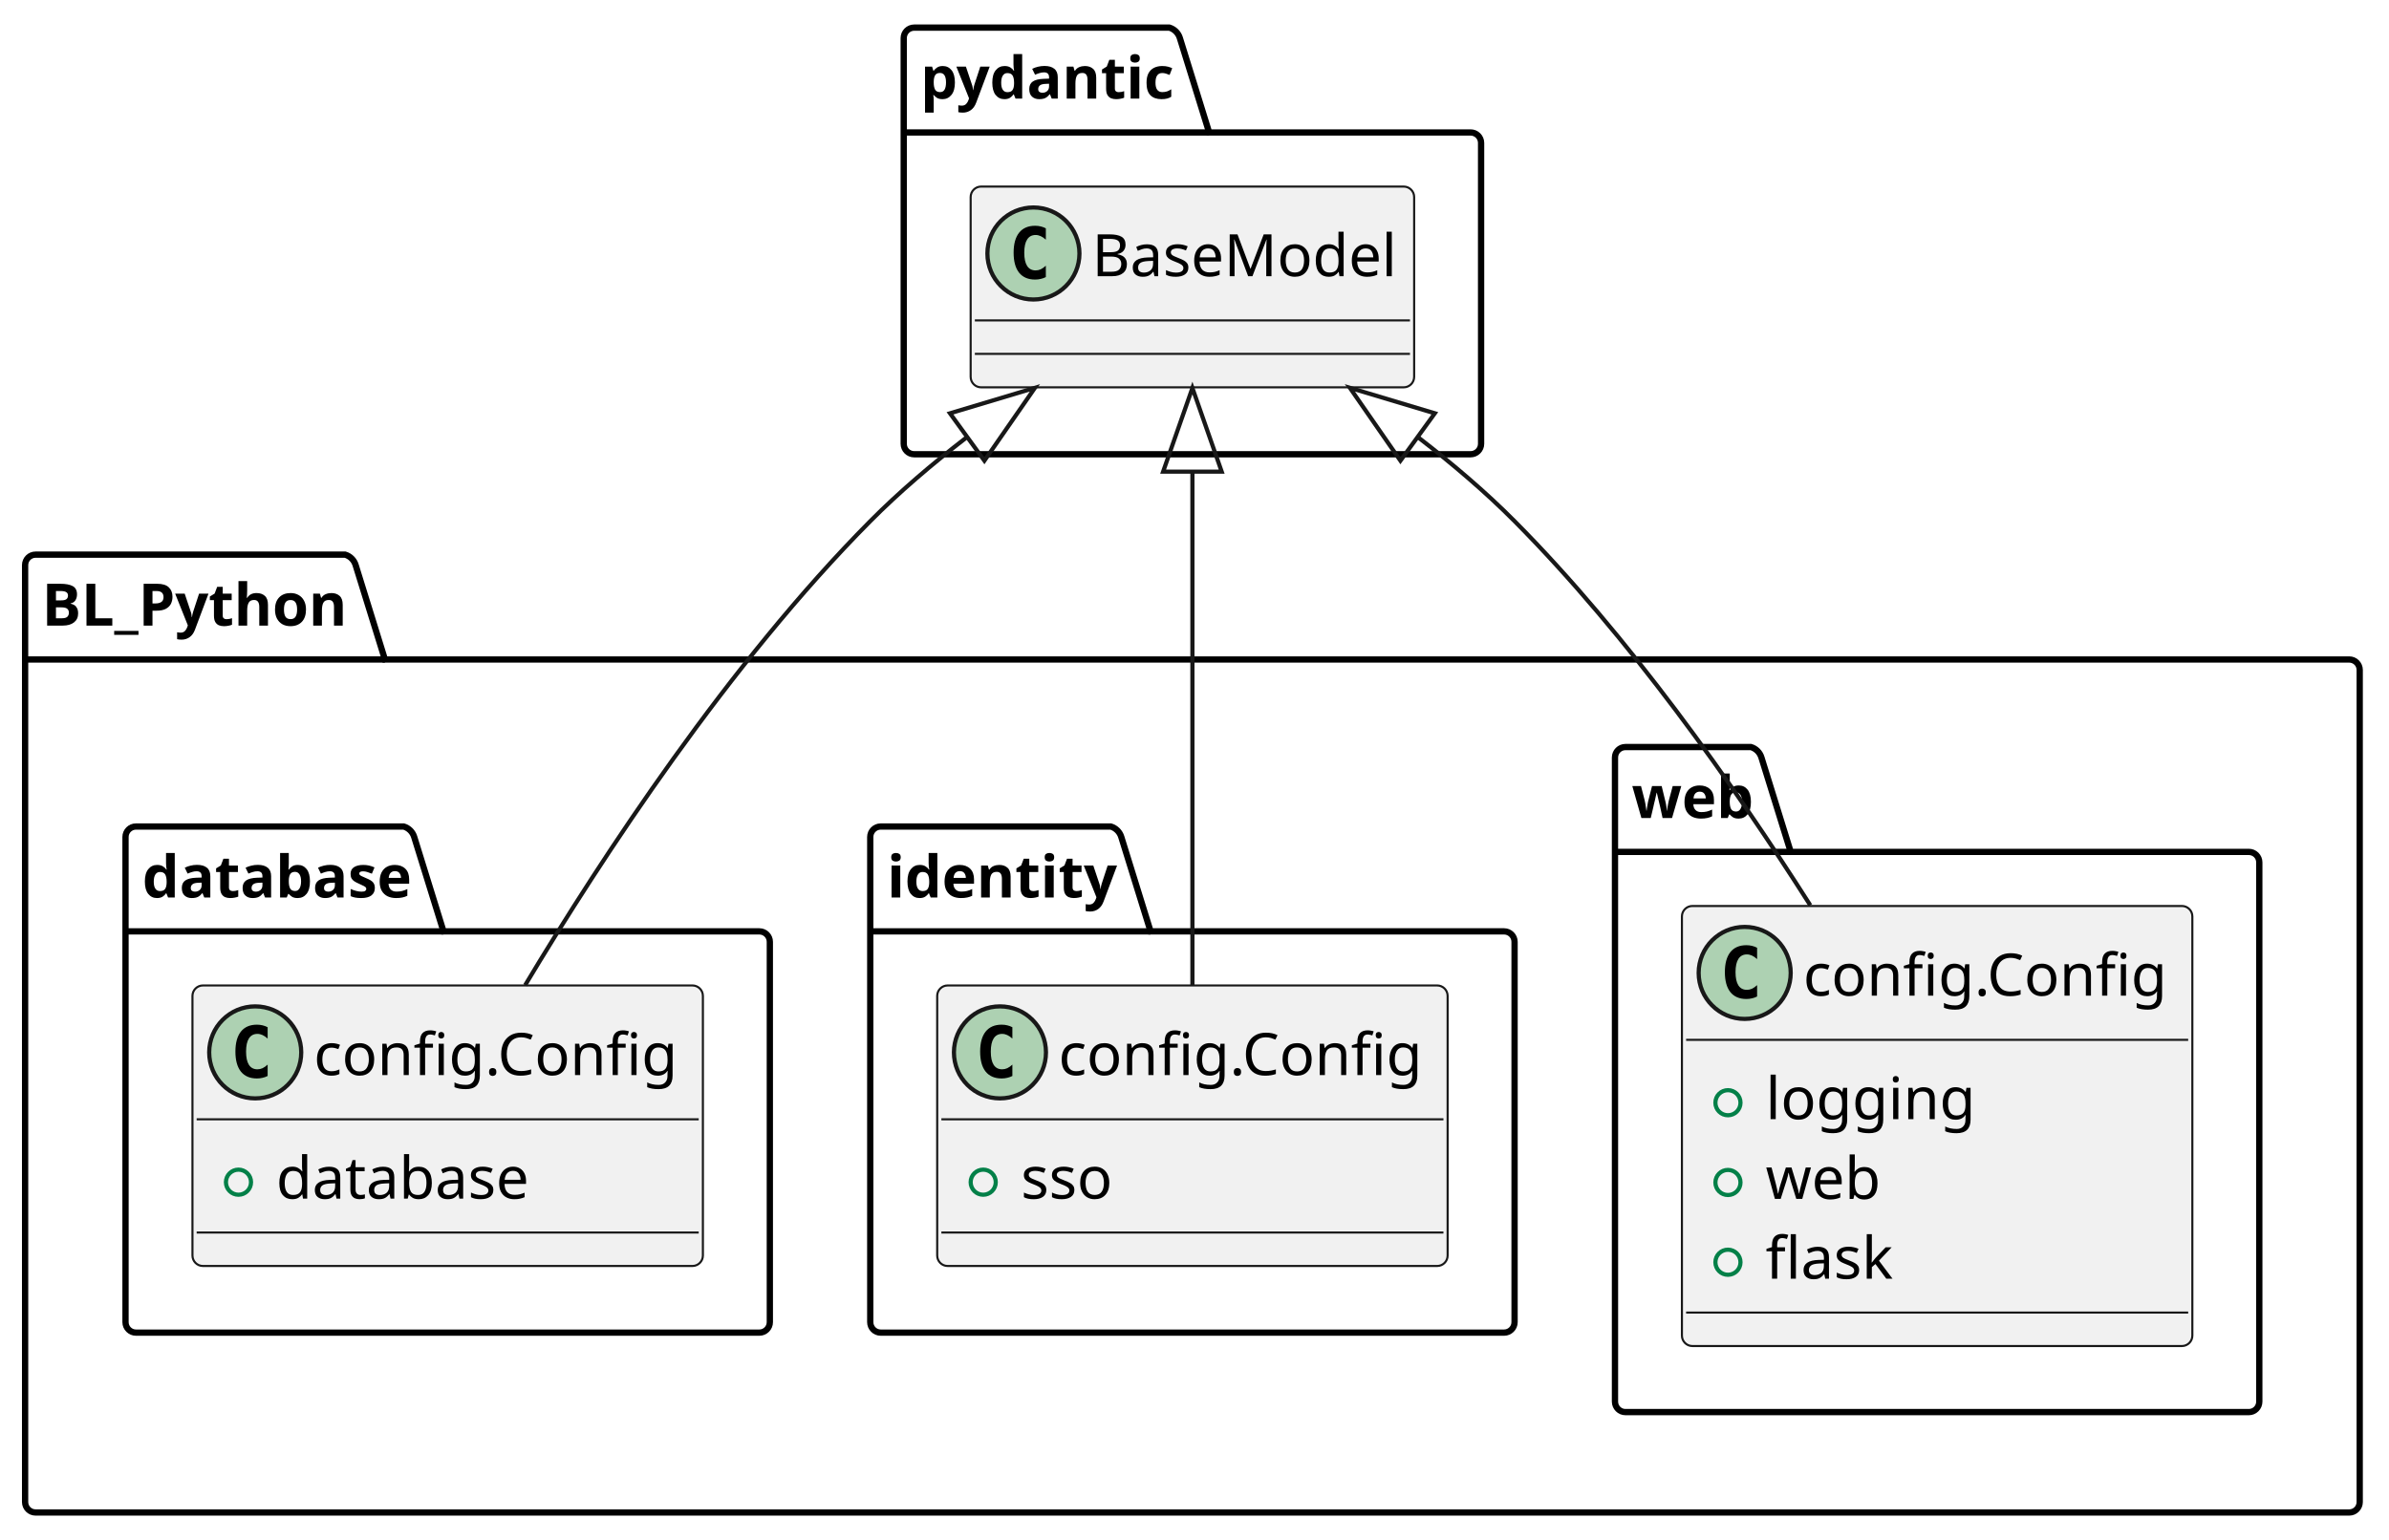
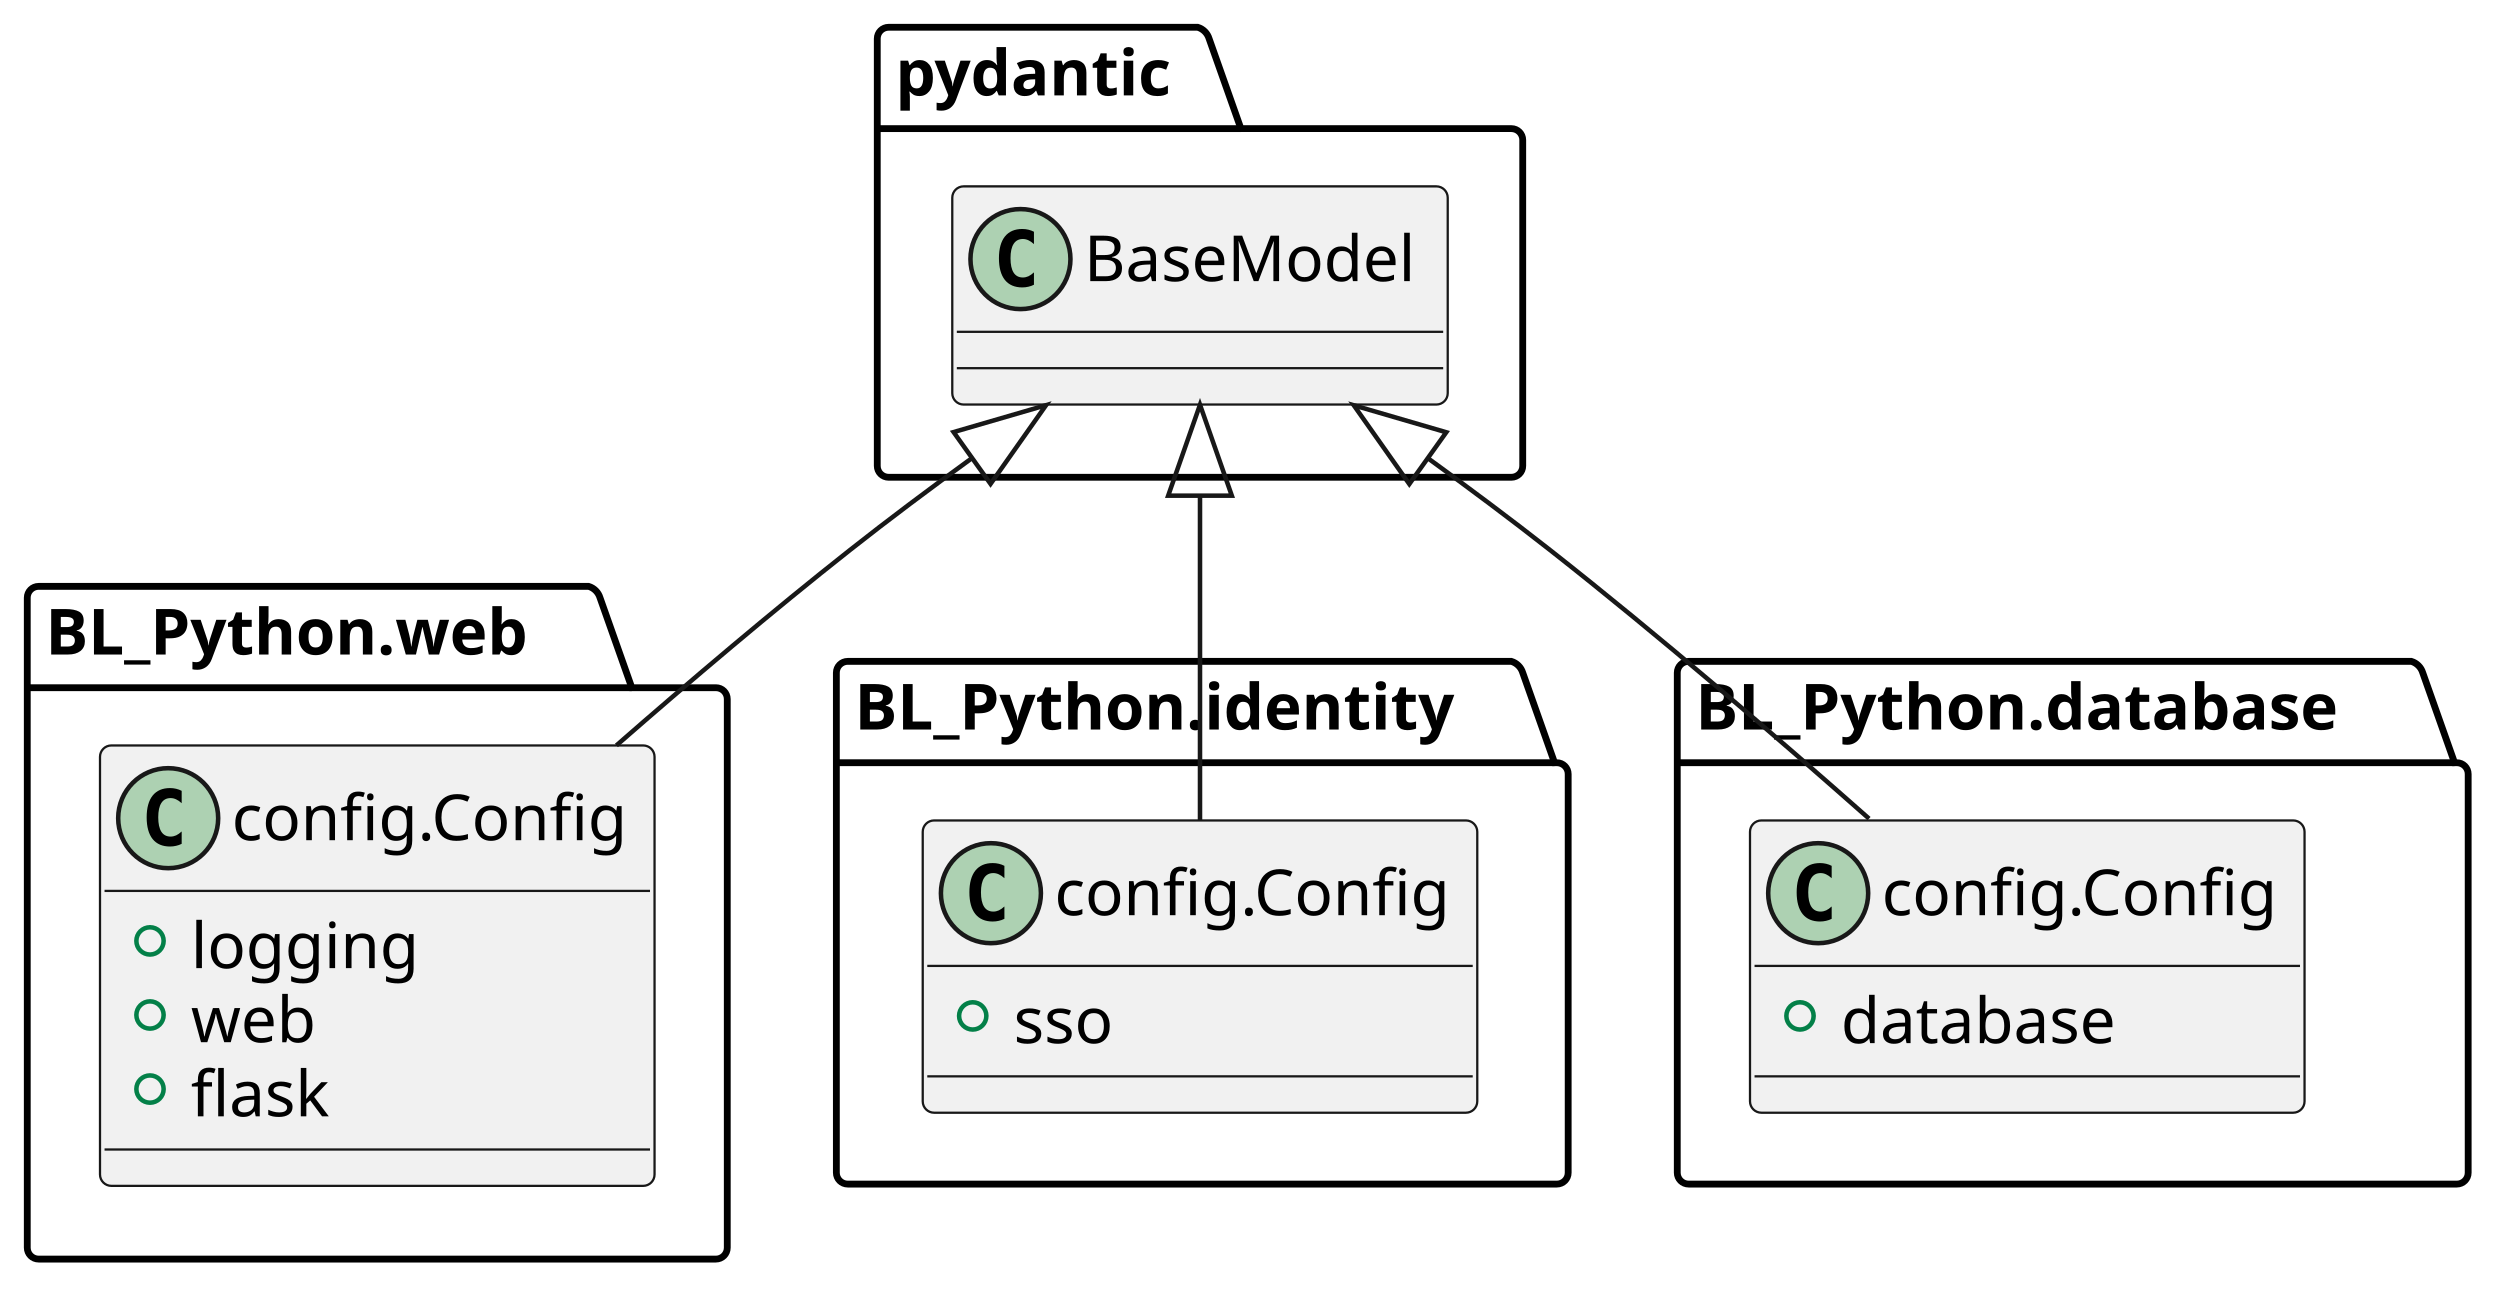
- <svg xmlns="http://www.w3.org/2000/svg" contentStyleType="text/css" height="368px" preserveAspectRatio="none" style="width:571px;height:368px;background:#FFFFFF;" version="1.1" viewBox="0 0 571 368" width="571px" zoomAndPan="magnify">
+ <svg xmlns="http://www.w3.org/2000/svg" contentStyleType="text/css" height="284px" preserveAspectRatio="none" style="width:550px;height:284px;background:#FFFFFF;" version="1.1" viewBox="0 0 550 284" width="550px" zoomAndPan="magnify">
  <defs />
  <g>
    <g id="cluster_pydantic">
-       <path d="M218.5,6.602 L279.5,6.602 A3.75,3.75 0 0 1 282,9.102 L289,31.67 L351.5,31.67 A2.5,2.5 0 0 1 354,34.17 L354,106.102 A2.5,2.5 0 0 1 351.5,108.602 L218.5,108.602 A2.5,2.5 0 0 1 216,106.102 L216,9.102 A2.5,2.5 0 0 1 218.5,6.602 " fill="none" style="stroke:#000000;stroke-width:1.5;" />
-       <line style="stroke:#000000;stroke-width:1.5;" x1="216" x2="289" y1="31.67" y2="31.67" />
-       <text fill="#000000" font-family="sans-serif" font-size="14" font-weight="bold" lengthAdjust="spacing" textLength="60" x="220" y="23.568">pydantic</text>
+       <path d="M195.5,6 L263.5,6 A3.75,3.75 0 0 1 266,8.5 L273,28.297 L332.5,28.297 A2.5,2.5 0 0 1 335,30.797 L335,102.5 A2.5,2.5 0 0 1 332.5,105 L195.5,105 A2.5,2.5 0 0 1 193,102.5 L193,8.5 A2.5,2.5 0 0 1 195.5,6 " style="stroke:#000000;stroke-width:1.5;fill:none;" />
+       <line style="stroke:#000000;stroke-width:1.5;fill:none;" x1="193" x2="273" y1="28.297" y2="28.297" />
+       <text fill="#000000" font-family="sans-serif" font-size="14" font-weight="bold" lengthAdjust="spacing" textLength="67" x="197" y="20.995">pydantic</text>
    </g>
-     <g id="cluster_BL_Python">
-       <path d="M8.5,132.602 L82.5,132.602 A3.75,3.75 0 0 1 85,135.102 L92,157.67 L561.5,157.67 A2.5,2.5 0 0 1 564,160.17 L564,359.102 A2.5,2.5 0 0 1 561.5,361.602 L8.5,361.602 A2.5,2.5 0 0 1 6,359.102 L6,135.102 A2.5,2.5 0 0 1 8.5,132.602 " fill="none" style="stroke:#000000;stroke-width:1.5;" />
-       <line style="stroke:#000000;stroke-width:1.5;" x1="6" x2="92" y1="157.67" y2="157.67" />
-       <text fill="#000000" font-family="sans-serif" font-size="14" font-weight="bold" lengthAdjust="spacing" textLength="73" x="10" y="149.568">BL_Python</text>
+     <g id="cluster_BL_Python.web">
+       <path d="M8.5,129 L129.5,129 A3.75,3.75 0 0 1 132,131.5 L139,151.297 L157.5,151.297 A2.5,2.5 0 0 1 160,153.797 L160,274.5 A2.5,2.5 0 0 1 157.5,277 L8.5,277 A2.5,2.5 0 0 1 6,274.5 L6,131.5 A2.5,2.5 0 0 1 8.5,129 " style="stroke:#000000;stroke-width:1.5;fill:none;" />
+       <line style="stroke:#000000;stroke-width:1.5;fill:none;" x1="6" x2="139" y1="151.297" y2="151.297" />
+       <text fill="#000000" font-family="sans-serif" font-size="14" font-weight="bold" lengthAdjust="spacing" textLength="120" x="10" y="143.995">BL_Python.web</text>
    </g>
-     <g id="cluster_web">
-       <path d="M388.5,178.602 L418.5,178.602 A3.75,3.75 0 0 1 421,181.102 L428,203.67 L537.5,203.67 A2.5,2.5 0 0 1 540,206.17 L540,335.102 A2.5,2.5 0 0 1 537.5,337.602 L388.5,337.602 A2.5,2.5 0 0 1 386,335.102 L386,181.102 A2.5,2.5 0 0 1 388.5,178.602 " fill="none" style="stroke:#000000;stroke-width:1.5;" />
-       <line style="stroke:#000000;stroke-width:1.5;" x1="386" x2="428" y1="203.67" y2="203.67" />
-       <text fill="#000000" font-family="sans-serif" font-size="14" font-weight="bold" lengthAdjust="spacing" textLength="29" x="390" y="195.568">web</text>
+     <g id="cluster_BL_Python.identity">
+       <path d="M186.5,145.5 L332.5,145.5 A3.75,3.75 0 0 1 335,148 L342,167.797 L342.5,167.797 A2.5,2.5 0 0 1 345,170.297 L345,258 A2.5,2.5 0 0 1 342.5,260.5 L186.5,260.5 A2.5,2.5 0 0 1 184,258 L184,148 A2.5,2.5 0 0 1 186.5,145.5 " style="stroke:#000000;stroke-width:1.5;fill:none;" />
+       <line style="stroke:#000000;stroke-width:1.5;fill:none;" x1="184" x2="342" y1="167.797" y2="167.797" />
+       <text fill="#000000" font-family="sans-serif" font-size="14" font-weight="bold" lengthAdjust="spacing" textLength="145" x="188" y="160.495">BL_Python.identity</text>
    </g>
-     <g id="cluster_identity">
-       <path d="M210.5,197.602 L265.5,197.602 A3.75,3.75 0 0 1 268,200.102 L275,222.67 L359.5,222.67 A2.5,2.5 0 0 1 362,225.17 L362,316.102 A2.5,2.5 0 0 1 359.5,318.602 L210.5,318.602 A2.5,2.5 0 0 1 208,316.102 L208,200.102 A2.5,2.5 0 0 1 210.5,197.602 " fill="none" style="stroke:#000000;stroke-width:1.5;" />
-       <line style="stroke:#000000;stroke-width:1.5;" x1="208" x2="275" y1="222.67" y2="222.67" />
-       <text fill="#000000" font-family="sans-serif" font-size="14" font-weight="bold" lengthAdjust="spacing" textLength="54" x="212" y="214.568">identity</text>
-     </g>
-     <g id="cluster_database">
-       <path d="M32.5,197.602 L96.5,197.602 A3.75,3.75 0 0 1 99,200.102 L106,222.67 L181.5,222.67 A2.5,2.5 0 0 1 184,225.17 L184,316.102 A2.5,2.5 0 0 1 181.5,318.602 L32.5,318.602 A2.5,2.5 0 0 1 30,316.102 L30,200.102 A2.5,2.5 0 0 1 32.5,197.602 " fill="none" style="stroke:#000000;stroke-width:1.5;" />
-       <line style="stroke:#000000;stroke-width:1.5;" x1="30" x2="106" y1="222.67" y2="222.67" />
-       <text fill="#000000" font-family="sans-serif" font-size="14" font-weight="bold" lengthAdjust="spacing" textLength="63" x="34" y="214.568">database</text>
+     <g id="cluster_BL_Python.database">
+       <path d="M371.5,145.5 L530.5,145.5 A3.75,3.75 0 0 1 533,148 L540,167.797 L540.5,167.797 A2.5,2.5 0 0 1 543,170.297 L543,258 A2.5,2.5 0 0 1 540.5,260.5 L371.5,260.5 A2.5,2.5 0 0 1 369,258 L369,148 A2.5,2.5 0 0 1 371.5,145.5 " style="stroke:#000000;stroke-width:1.5;fill:none;" />
+       <line style="stroke:#000000;stroke-width:1.5;fill:none;" x1="369" x2="540" y1="167.797" y2="167.797" />
+       <text fill="#000000" font-family="sans-serif" font-size="14" font-weight="bold" lengthAdjust="spacing" textLength="158" x="373" y="160.495">BL_Python.database</text>
    </g>
    <g id="elem_pydantic_base_model">
-       <rect codeLine="4" fill="#F1F1F1" height="48" id="pydantic_base_model" rx="2.5" ry="2.5" style="stroke:#181818;stroke-width:0.5;" width="106" x="232" y="44.602" />
-       <ellipse cx="247" cy="60.602" fill="#ADD1B2" rx="11" ry="11" style="stroke:#181818;stroke-width:1.0;" />
-       <path d="M249.969,66.243 Q249.391,66.54 248.75,66.68 Q248.109,66.836 247.406,66.836 Q244.906,66.836 243.578,65.196 Q242.266,63.539 242.266,60.414 Q242.266,57.289 243.578,55.633 Q244.906,53.977 247.406,53.977 Q248.109,53.977 248.75,54.133 Q249.406,54.289 249.969,54.586 L249.969,57.305 Q249.344,56.727 248.75,56.461 Q248.156,56.18 247.531,56.18 Q246.188,56.18 245.5,57.258 Q244.812,58.321 244.812,60.414 Q244.812,62.508 245.5,63.586 Q246.188,64.649 247.531,64.649 Q248.156,64.649 248.75,64.383 Q249.344,64.102 249.969,63.524 L249.969,66.243 Z " fill="#000000" />
-       <text fill="#000000" font-family="sans-serif" font-size="14" lengthAdjust="spacing" textLength="74" x="261" y="66.034">BaseModel</text>
-       <line style="stroke:#181818;stroke-width:0.5;" x1="233" x2="337" y1="76.602" y2="76.602" />
-       <line style="stroke:#181818;stroke-width:0.5;" x1="233" x2="337" y1="84.602" y2="84.602" />
+       <rect codeLine="4" fill="#F1F1F1" height="48" id="pydantic_base_model" rx="2.5" ry="2.5" style="stroke:#181818;stroke-width:0.5;" width="109" x="209.5" y="41" />
+       <ellipse cx="224.5" cy="57" fill="#ADD1B2" rx="11" ry="11" style="stroke:#181818;stroke-width:1.0;" />
+       <path d="M227.469,62.641 Q226.891,62.938 226.25,63.078 Q225.609,63.234 224.906,63.234 Q222.406,63.234 221.078,61.594 Q219.766,59.938 219.766,56.812 Q219.766,53.688 221.078,52.031 Q222.406,50.375 224.906,50.375 Q225.609,50.375 226.25,50.531 Q226.906,50.688 227.469,50.984 L227.469,53.703 Q226.844,53.125 226.25,52.859 Q225.656,52.578 225.031,52.578 Q223.688,52.578 223,53.656 Q222.312,54.719 222.312,56.812 Q222.312,58.906 223,59.984 Q223.688,61.047 225.031,61.047 Q225.656,61.047 226.25,60.781 Q226.844,60.5 227.469,59.922 L227.469,62.641 Z " fill="#000000" />
+       <text fill="#000000" font-family="sans-serif" font-size="14" lengthAdjust="spacing" textLength="77" x="238.5" y="61.847">BaseModel</text>
+       <line style="stroke:#181818;stroke-width:0.5;" x1="210.5" x2="317.5" y1="73" y2="73" />
+       <line style="stroke:#181818;stroke-width:0.5;" x1="210.5" x2="317.5" y1="81" y2="81" />
    </g>
    <g id="elem_web_config">
-       <rect codeLine="9" fill="#F1F1F1" height="105.204" id="web_config" rx="2.5" ry="2.5" style="stroke:#181818;stroke-width:0.5;" width="122" x="402" y="216.602" />
-       <ellipse cx="417" cy="232.602" fill="#ADD1B2" rx="11" ry="11" style="stroke:#181818;stroke-width:1.0;" />
-       <path d="M419.969,238.243 Q419.391,238.54 418.75,238.68 Q418.109,238.836 417.406,238.836 Q414.906,238.836 413.578,237.196 Q412.266,235.54 412.266,232.415 Q412.266,229.29 413.578,227.633 Q414.906,225.977 417.406,225.977 Q418.109,225.977 418.75,226.133 Q419.406,226.29 419.969,226.586 L419.969,229.305 Q419.344,228.727 418.75,228.461 Q418.156,228.18 417.531,228.18 Q416.188,228.18 415.5,229.258 Q414.812,230.321 414.812,232.415 Q414.812,234.508 415.5,235.586 Q416.188,236.649 417.531,236.649 Q418.156,236.649 418.75,236.383 Q419.344,236.102 419.969,235.524 L419.969,238.243 Z " fill="#000000" />
-       <text fill="#000000" font-family="sans-serif" font-size="14" lengthAdjust="spacing" textLength="90" x="431" y="238.034">config.Config</text>
-       <line style="stroke:#181818;stroke-width:0.5;" x1="403" x2="523" y1="248.602" y2="248.602" />
-       <ellipse cx="413" cy="263.636" fill="none" rx="3" ry="3" style="stroke:#038048;stroke-width:1.0;" />
-       <text fill="#000000" font-family="sans-serif" font-size="14" lengthAdjust="spacing" textLength="52" x="422" y="267.568">logging</text>
-       <ellipse cx="413" cy="282.704" fill="none" rx="3" ry="3" style="stroke:#038048;stroke-width:1.0;" />
-       <text fill="#000000" font-family="sans-serif" font-size="14" lengthAdjust="spacing" textLength="28" x="422" y="286.636">web</text>
-       <ellipse cx="413" cy="301.772" fill="none" rx="3" ry="3" style="stroke:#038048;stroke-width:1.0;" />
-       <text fill="#000000" font-family="sans-serif" font-size="14" lengthAdjust="spacing" textLength="31" x="422" y="305.704">flask</text>
-       <line style="stroke:#181818;stroke-width:0.5;" x1="403" x2="523" y1="313.806" y2="313.806" />
+       <rect codeLine="9" fill="#F1F1F1" height="96.891" id="web_config" rx="2.5" ry="2.5" style="stroke:#181818;stroke-width:0.5;" width="122" x="22" y="164" />
+       <ellipse cx="37" cy="180" fill="#ADD1B2" rx="11" ry="11" style="stroke:#181818;stroke-width:1.0;" />
+       <path d="M39.969,185.641 Q39.391,185.938 38.75,186.078 Q38.109,186.234 37.406,186.234 Q34.906,186.234 33.578,184.594 Q32.266,182.938 32.266,179.812 Q32.266,176.688 33.578,175.031 Q34.906,173.375 37.406,173.375 Q38.109,173.375 38.75,173.531 Q39.406,173.688 39.969,173.984 L39.969,176.703 Q39.344,176.125 38.75,175.859 Q38.156,175.578 37.531,175.578 Q36.188,175.578 35.5,176.656 Q34.812,177.719 34.812,179.812 Q34.812,181.906 35.5,182.984 Q36.188,184.047 37.531,184.047 Q38.156,184.047 38.75,183.781 Q39.344,183.5 39.969,182.922 L39.969,185.641 Z " fill="#000000" />
+       <text fill="#000000" font-family="sans-serif" font-size="14" lengthAdjust="spacing" textLength="90" x="51" y="184.847">config.Config</text>
+       <line style="stroke:#181818;stroke-width:0.5;" x1="23" x2="143" y1="196" y2="196" />
+       <ellipse cx="33" cy="207" fill="none" rx="3" ry="3" style="stroke:#038048;stroke-width:1.0;" />
+       <text fill="#000000" font-family="sans-serif" font-size="14" lengthAdjust="spacing" textLength="51" x="42" y="212.995">logging</text>
+       <ellipse cx="33" cy="223.297" fill="none" rx="3" ry="3" style="stroke:#038048;stroke-width:1.0;" />
+       <text fill="#000000" font-family="sans-serif" font-size="14" lengthAdjust="spacing" textLength="29" x="42" y="229.292">web</text>
+       <ellipse cx="33" cy="239.594" fill="none" rx="3" ry="3" style="stroke:#038048;stroke-width:1.0;" />
+       <text fill="#000000" font-family="sans-serif" font-size="14" lengthAdjust="spacing" textLength="31" x="42" y="245.589">flask</text>
+       <line style="stroke:#181818;stroke-width:0.5;" x1="23" x2="143" y1="252.891" y2="252.891" />
    </g>
    <g id="elem_identity_config">
-       <rect codeLine="19" fill="#F1F1F1" height="67.068" id="identity_config" rx="2.5" ry="2.5" style="stroke:#181818;stroke-width:0.5;" width="122" x="224" y="235.602" />
-       <ellipse cx="239" cy="251.602" fill="#ADD1B2" rx="11" ry="11" style="stroke:#181818;stroke-width:1.0;" />
-       <path d="M241.969,257.243 Q241.391,257.539 240.75,257.68 Q240.109,257.836 239.406,257.836 Q236.906,257.836 235.578,256.196 Q234.266,254.54 234.266,251.415 Q234.266,248.29 235.578,246.633 Q236.906,244.977 239.406,244.977 Q240.109,244.977 240.75,245.133 Q241.406,245.29 241.969,245.586 L241.969,248.305 Q241.344,247.727 240.75,247.461 Q240.156,247.18 239.531,247.18 Q238.188,247.18 237.5,248.258 Q236.812,249.321 236.812,251.415 Q236.812,253.508 237.5,254.586 Q238.188,255.649 239.531,255.649 Q240.156,255.649 240.75,255.383 Q241.344,255.102 241.969,254.524 L241.969,257.243 Z " fill="#000000" />
-       <text fill="#000000" font-family="sans-serif" font-size="14" lengthAdjust="spacing" textLength="90" x="253" y="257.034">config.Config</text>
-       <line style="stroke:#181818;stroke-width:0.5;" x1="225" x2="345" y1="267.602" y2="267.602" />
-       <ellipse cx="235" cy="282.636" fill="none" rx="3" ry="3" style="stroke:#038048;stroke-width:1.0;" />
-       <text fill="#000000" font-family="sans-serif" font-size="14" lengthAdjust="spacing" textLength="22" x="244" y="286.568">sso</text>
-       <line style="stroke:#181818;stroke-width:0.5;" x1="225" x2="345" y1="294.67" y2="294.67" />
+       <rect codeLine="19" fill="#F1F1F1" height="64.297" id="identity_config" rx="2.5" ry="2.5" style="stroke:#181818;stroke-width:0.5;" width="122" x="203" y="180.5" />
+       <ellipse cx="218" cy="196.5" fill="#ADD1B2" rx="11" ry="11" style="stroke:#181818;stroke-width:1.0;" />
+       <path d="M220.969,202.141 Q220.391,202.438 219.75,202.578 Q219.109,202.734 218.406,202.734 Q215.906,202.734 214.578,201.094 Q213.266,199.438 213.266,196.312 Q213.266,193.188 214.578,191.531 Q215.906,189.875 218.406,189.875 Q219.109,189.875 219.75,190.031 Q220.406,190.188 220.969,190.484 L220.969,193.203 Q220.344,192.625 219.75,192.359 Q219.156,192.078 218.531,192.078 Q217.188,192.078 216.5,193.156 Q215.812,194.219 215.812,196.312 Q215.812,198.406 216.5,199.484 Q217.188,200.547 218.531,200.547 Q219.156,200.547 219.75,200.281 Q220.344,200 220.969,199.422 L220.969,202.141 Z " fill="#000000" />
+       <text fill="#000000" font-family="sans-serif" font-size="14" lengthAdjust="spacing" textLength="90" x="232" y="201.347">config.Config</text>
+       <line style="stroke:#181818;stroke-width:0.5;" x1="204" x2="324" y1="212.5" y2="212.5" />
+       <ellipse cx="214" cy="223.5" fill="none" rx="3" ry="3" style="stroke:#038048;stroke-width:1.0;" />
+       <text fill="#000000" font-family="sans-serif" font-size="14" lengthAdjust="spacing" textLength="25" x="223" y="229.495">sso</text>
+       <line style="stroke:#181818;stroke-width:0.5;" x1="204" x2="324" y1="236.797" y2="236.797" />
    </g>
    <g id="elem_database_config">
-       <rect codeLine="27" fill="#F1F1F1" height="67.068" id="database_config" rx="2.5" ry="2.5" style="stroke:#181818;stroke-width:0.5;" width="122" x="46" y="235.602" />
-       <ellipse cx="61" cy="251.602" fill="#ADD1B2" rx="11" ry="11" style="stroke:#181818;stroke-width:1.0;" />
-       <path d="M63.969,257.243 Q63.391,257.539 62.75,257.68 Q62.109,257.836 61.406,257.836 Q58.906,257.836 57.578,256.196 Q56.266,254.54 56.266,251.415 Q56.266,248.29 57.578,246.633 Q58.906,244.977 61.406,244.977 Q62.109,244.977 62.75,245.133 Q63.406,245.29 63.969,245.586 L63.969,248.305 Q63.344,247.727 62.75,247.461 Q62.156,247.18 61.531,247.18 Q60.188,247.18 59.5,248.258 Q58.812,249.321 58.812,251.415 Q58.812,253.508 59.5,254.586 Q60.188,255.649 61.531,255.649 Q62.156,255.649 62.75,255.383 Q63.344,255.102 63.969,254.524 L63.969,257.243 Z " fill="#000000" />
-       <text fill="#000000" font-family="sans-serif" font-size="14" lengthAdjust="spacing" textLength="90" x="75" y="257.034">config.Config</text>
-       <line style="stroke:#181818;stroke-width:0.5;" x1="47" x2="167" y1="267.602" y2="267.602" />
-       <ellipse cx="57" cy="282.636" fill="none" rx="3" ry="3" style="stroke:#038048;stroke-width:1.0;" />
-       <text fill="#000000" font-family="sans-serif" font-size="14" lengthAdjust="spacing" textLength="62" x="66" y="286.568">database</text>
-       <line style="stroke:#181818;stroke-width:0.5;" x1="47" x2="167" y1="294.67" y2="294.67" />
+       <rect codeLine="27" fill="#F1F1F1" height="64.297" id="database_config" rx="2.5" ry="2.5" style="stroke:#181818;stroke-width:0.5;" width="122" x="385" y="180.5" />
+       <ellipse cx="400" cy="196.5" fill="#ADD1B2" rx="11" ry="11" style="stroke:#181818;stroke-width:1.0;" />
+       <path d="M402.969,202.141 Q402.391,202.438 401.75,202.578 Q401.109,202.734 400.406,202.734 Q397.906,202.734 396.578,201.094 Q395.266,199.438 395.266,196.312 Q395.266,193.188 396.578,191.531 Q397.906,189.875 400.406,189.875 Q401.109,189.875 401.75,190.031 Q402.406,190.188 402.969,190.484 L402.969,193.203 Q402.344,192.625 401.75,192.359 Q401.156,192.078 400.531,192.078 Q399.188,192.078 398.5,193.156 Q397.812,194.219 397.812,196.312 Q397.812,198.406 398.5,199.484 Q399.188,200.547 400.531,200.547 Q401.156,200.547 401.75,200.281 Q402.344,200 402.969,199.422 L402.969,202.141 Z " fill="#000000" />
+       <text fill="#000000" font-family="sans-serif" font-size="14" lengthAdjust="spacing" textLength="90" x="414" y="201.347">config.Config</text>
+       <line style="stroke:#181818;stroke-width:0.5;" x1="386" x2="506" y1="212.5" y2="212.5" />
+       <ellipse cx="396" cy="223.5" fill="none" rx="3" ry="3" style="stroke:#038048;stroke-width:1.0;" />
+       <text fill="#000000" font-family="sans-serif" font-size="14" lengthAdjust="spacing" textLength="64" x="405" y="229.495">database</text>
+       <line style="stroke:#181818;stroke-width:0.5;" x1="386" x2="506" y1="236.797" y2="236.797" />
    </g>
    <g id="link_pydantic_base_model_web_config">
-       <path codeLine="33" d="M339.09,104.662 C347.14,110.882 355.06,117.612 362,124.602 C389.26,152.052 414.33,187.582 432.68,216.422 " fill="none" id="pydantic_base_model-backto-web_config" style="stroke:#181818;stroke-width:1.0;" />
-       <polygon fill="none" points="334.72,110.142,322.64,92.722,342.94,98.812,334.72,110.142" style="stroke:#181818;stroke-width:1.0;" />
+       <path codeLine="33" d="M213.8,100.81 C204.76,107.36 195.52,114.28 187,121 C169.9,134.49 151.82,149.83 135.61,163.99 " fill="none" id="pydantic_base_model-backto-web_config" style="stroke:#181818;stroke-width:1.0;" />
+       <polygon fill="none" points="209.79,95.06,230.13,89.14,217.92,106.46,209.79,95.06" style="stroke:#181818;stroke-width:1.0;" />
    </g>
    <g id="link_pydantic_base_model_identity_config">
-       <path codeLine="34" d="M285,112.972 C285,149.902 285,202.142 285,235.572 " fill="none" id="pydantic_base_model-backto-identity_config" style="stroke:#181818;stroke-width:1.0;" />
-       <polygon fill="none" points="278,112.762,285,92.762,292,112.762,278,112.762" style="stroke:#181818;stroke-width:1.0;" />
+       <path codeLine="34" d="M264,109.18 C264,132.07 264,159.67 264,180.43 " fill="none" id="pydantic_base_model-backto-identity_config" style="stroke:#181818;stroke-width:1.0;" />
+       <polygon fill="none" points="257,109.05,264,89.05,271,109.05,257,109.05" style="stroke:#181818;stroke-width:1.0;" />
    </g>
    <g id="link_pydantic_base_model_database_config">
-       <path codeLine="35" d="M230.91,104.662 C222.86,110.882 214.94,117.612 208,124.602 C174.3,158.542 143.94,204.822 125.51,235.542 " fill="none" id="pydantic_base_model-backto-database_config" style="stroke:#181818;stroke-width:1.0;" />
-       <polygon fill="none" points="227.06,98.812,247.36,92.722,235.28,110.142,227.06,98.812" style="stroke:#181818;stroke-width:1.0;" />
+       <path codeLine="35" d="M314.18,100.84 C323.21,107.39 332.47,114.3 341,121 C365.04,139.88 391.06,162.3 411.19,180.1 " fill="none" id="pydantic_base_model-backto-database_config" style="stroke:#181818;stroke-width:1.0;" />
+       <polygon fill="none" points="310.05,106.49,297.84,89.17,318.18,95.1,310.05,106.49" style="stroke:#181818;stroke-width:1.0;" />
    </g>
  </g>
</svg>
